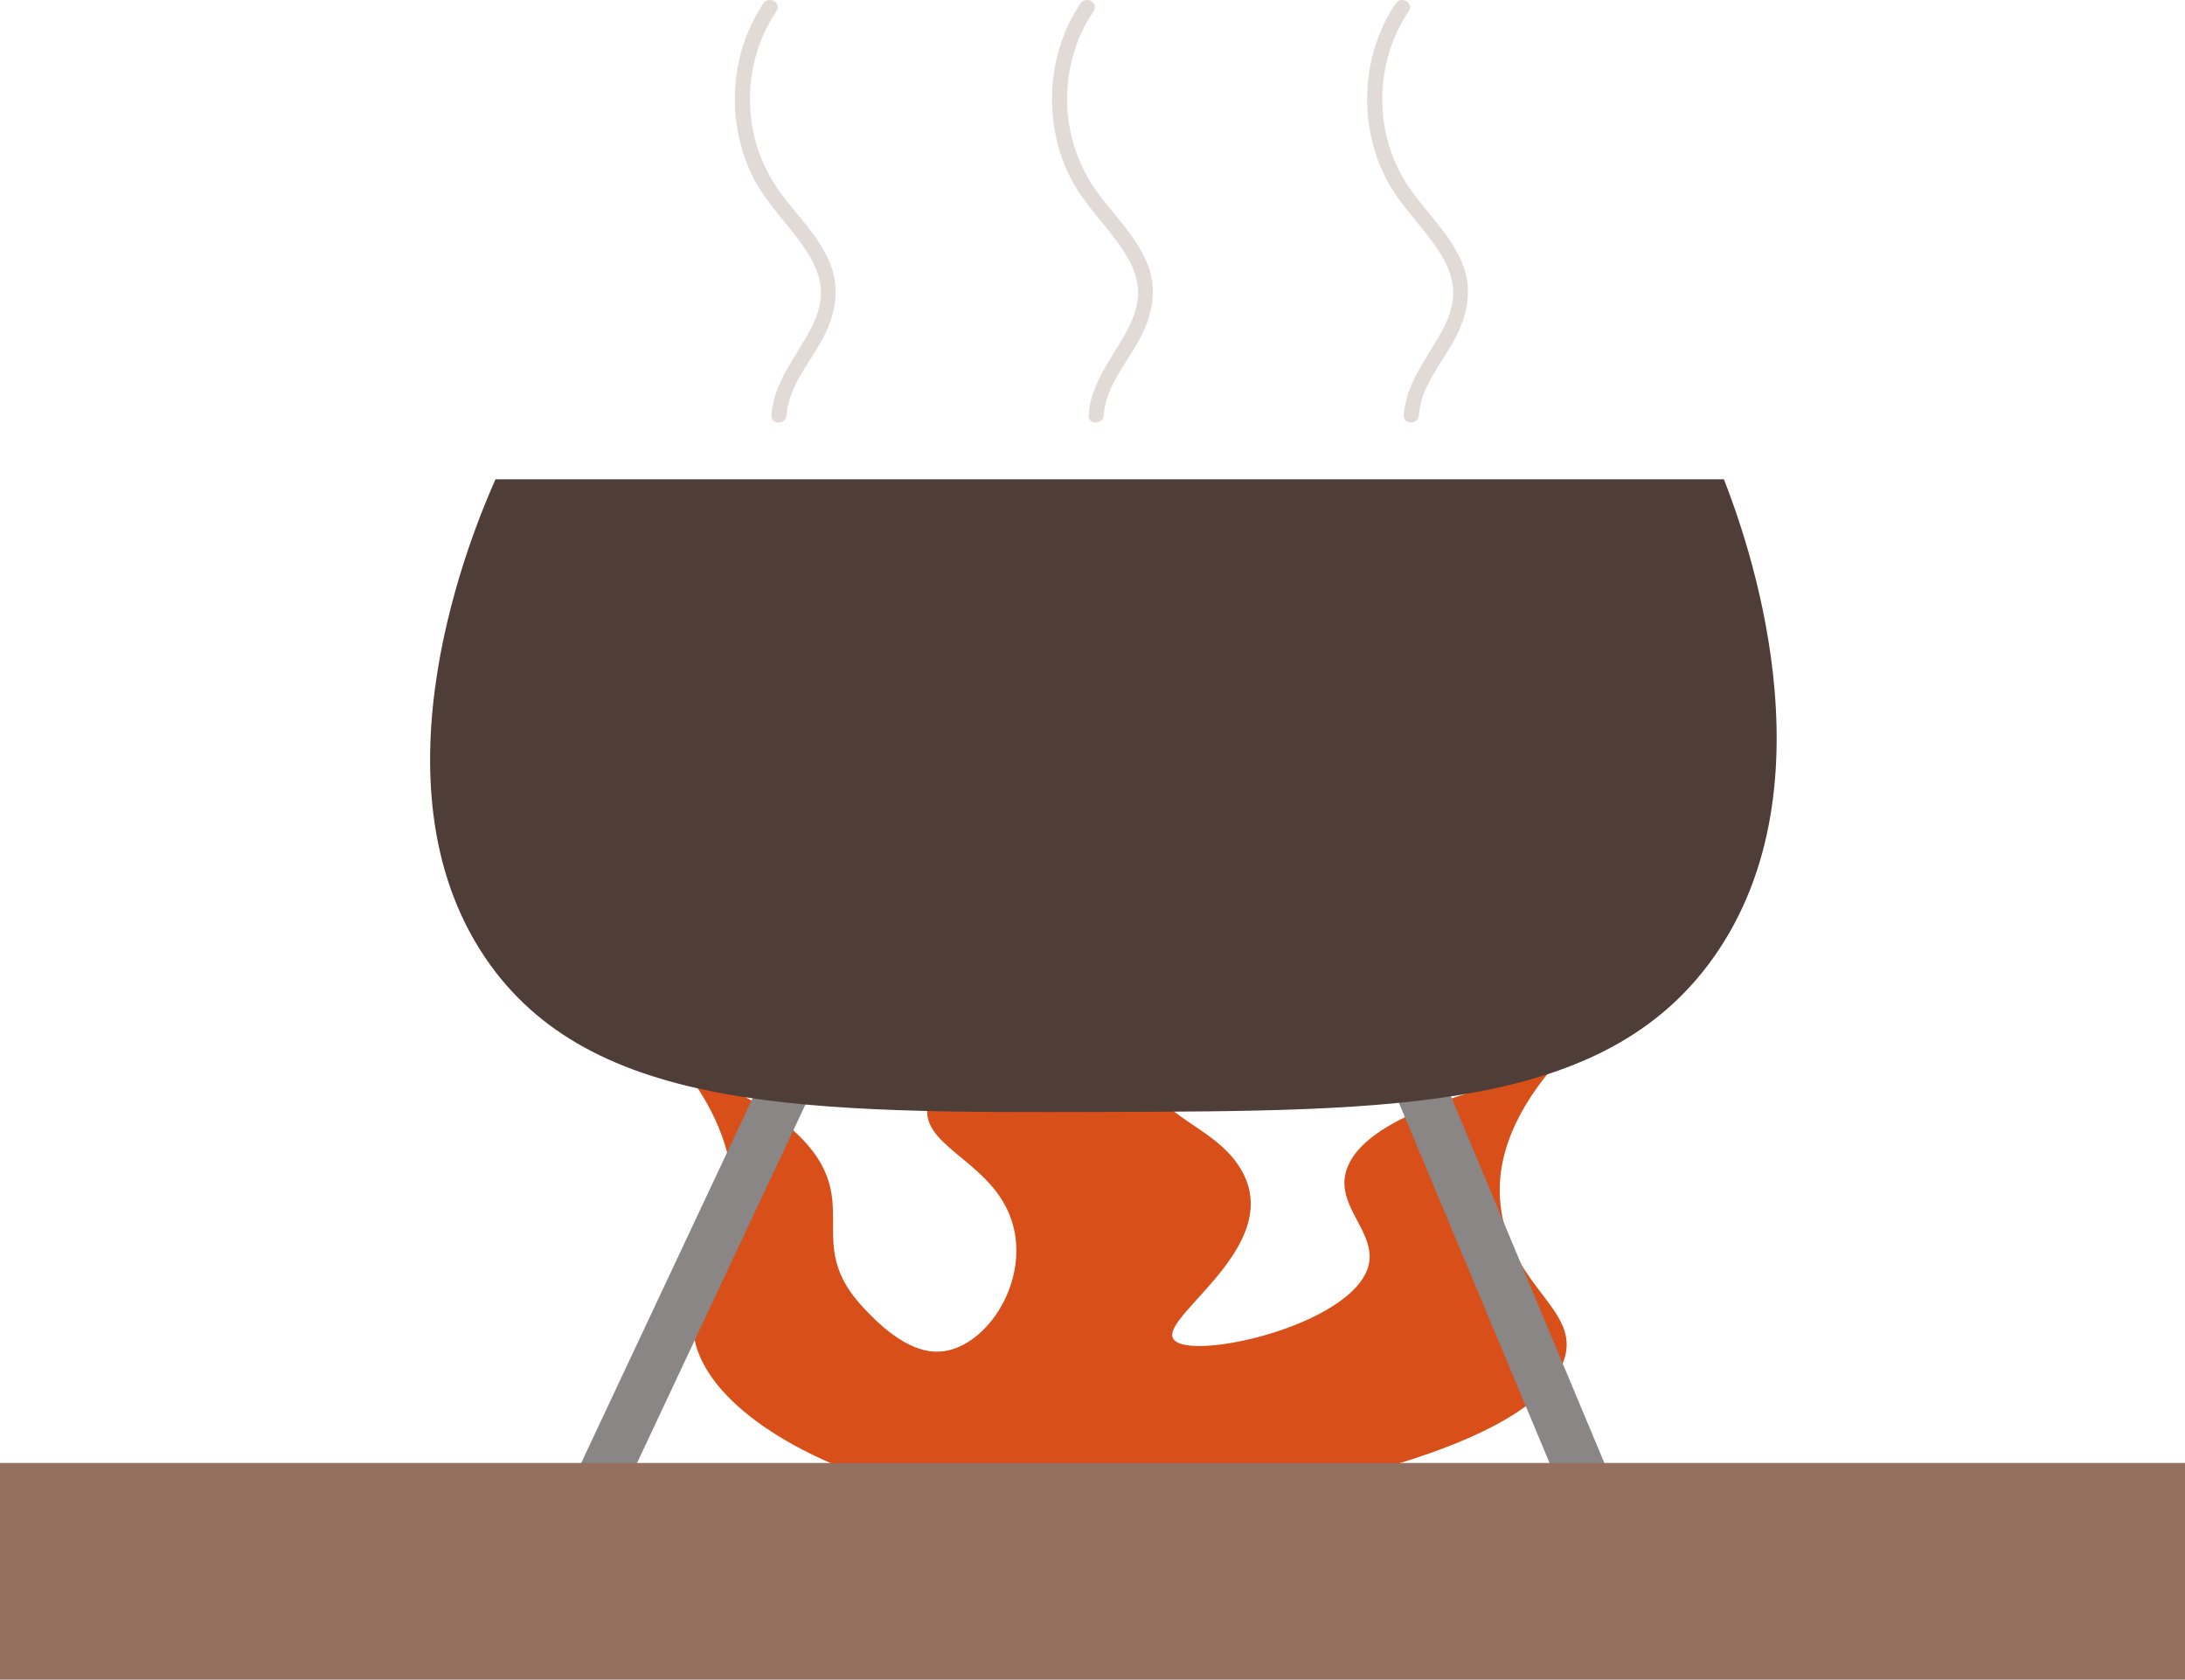
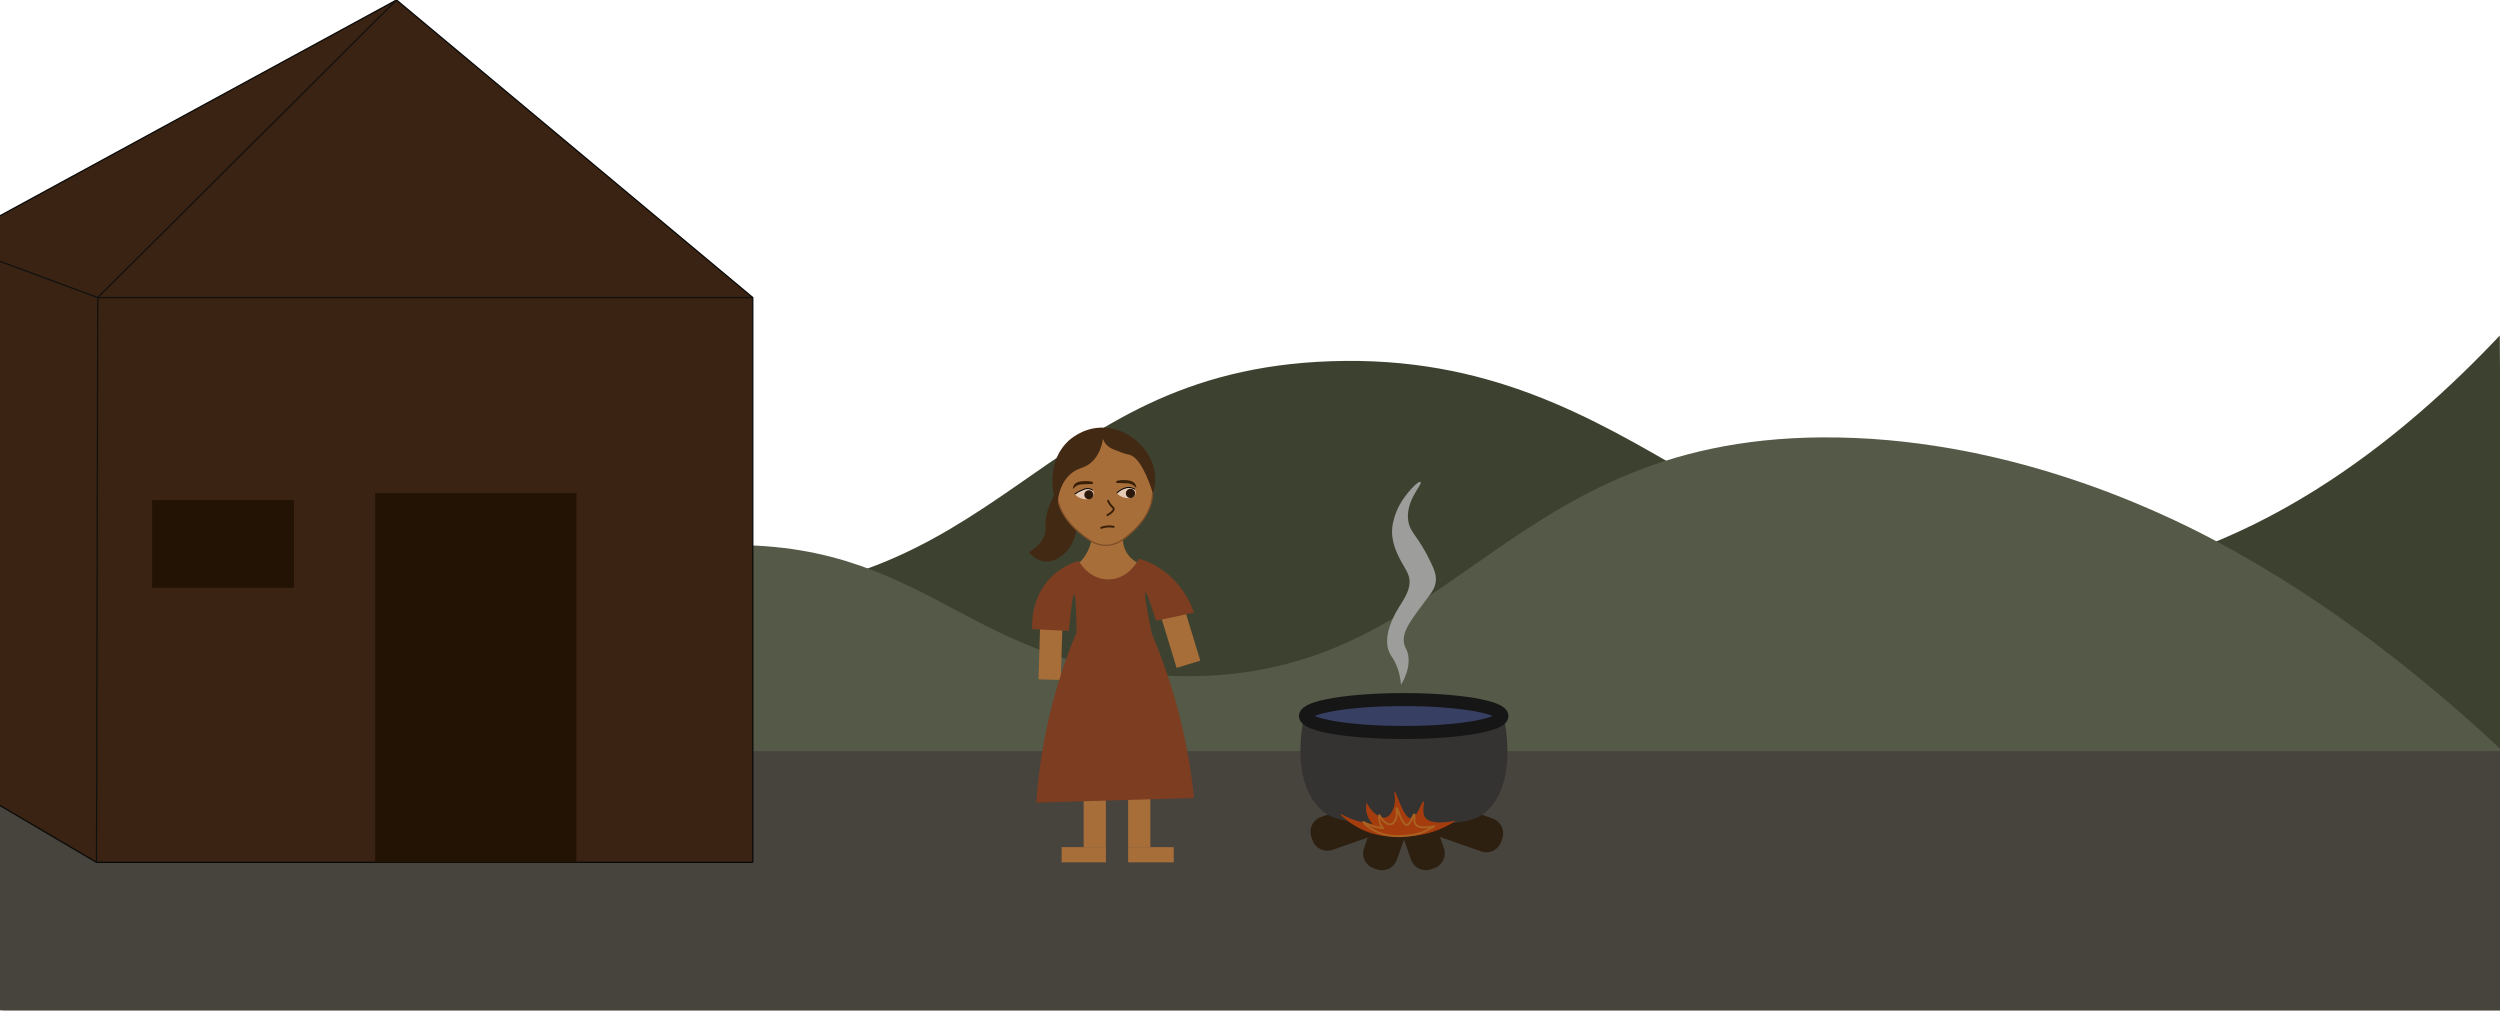
- <svg xmlns="http://www.w3.org/2000/svg" id="a" width="432.41" height="332.37" viewBox="0 0 432.41 332.37">
-   <path d="M184.71,296.08c-23.59-5.34-42.32-16.63-46.64-28.79-4-11.27,7.55-15.67,6.95-31.76-.39-10.41-5.61-18.85-9.92-24.32,18.52,7.46,25.17,14.62,27.79,19.85,4.88,9.75-2.24,16.82,7.94,27.66,2.37,2.52,8.47,9.03,15.04,8.74,8.81-.38,17.55-12.94,14.73-24.55-3.05-12.53-17.49-15.44-17.12-23.28.3-6.28,10.07-15.42,57.8-26.3-7.44,4.78-15.6,11.76-13.85,19.63,1.8,8.07,12.41,9.73,17.7,17.7,10.98,16.55-19.84,31.88-11.79,35.13,5.82,2.35,28.7-2.92,35.72-11.91,6.91-8.85-6.71-14.67-1.98-23.82,2.61-5.06,11.18-11.81,39.36-17.79-6.12,7.53-12.12,18.32-8.6,30.65,3.73,13.03,15.09,17.28,11.52,26.63-4.96,12.99-32.83,20.31-43.27,23.05-10.21,2.68-44.74,11.76-81.37,3.47Z" style="fill:#d84f19;" />
-   <line x1="117.07" y1="296.89" x2="173.89" y2="175.95" style="fill:none; stroke:#898685; stroke-miterlimit:10; stroke-width:10px;" />
-   <line x1="318.13" y1="303.97" x2="261.95" y2="169.65" style="fill:none; stroke:#898685; stroke-miterlimit:10; stroke-width:10px;" />
-   <rect y="289.49" width="432.41" height="42.88" style="fill:#93705f;" />
-   <path d="M339.1,189.47c-21.48,30.28-62.73,30.4-120.75,30.56-58.42.17-101.53.29-122.35-30.56-23.46-34.76-2.35-84.7,2.06-94.63h243.1c4.29,10.98,22.31,60.27-2.06,94.63Z" style="fill:#4f3d38;" />
-   <path d="M155.67,82.17c.36-5.46,4.22-9.93,6.79-14.51,2.77-4.93,4-10.25,1.76-15.66s-6.57-9.44-9.93-14.09c-3.5-4.83-5.51-10.53-5.83-16.49-.36-6.8,1.39-13.57,5.21-19.23,1.08-1.6-1.51-3.11-2.59-1.51-6.85,10.13-7.48,23.89-1.88,34.72,2.79,5.39,7.4,9.49,10.61,14.6,1.5,2.38,2.64,5.03,2.66,7.89.01,2.6-.9,5.06-2.1,7.34-2.91,5.52-7.27,10.44-7.7,16.94-.13,1.93,2.87,1.92,3,0h0Z" style="fill:#e2dad7;" />
-   <path d="M218.43,82.17c.36-5.46,4.22-9.93,6.79-14.51,2.77-4.93,4-10.25,1.76-15.66s-6.57-9.44-9.93-14.09-5.51-10.53-5.83-16.49c-.36-6.8,1.39-13.57,5.21-19.23,1.08-1.6-1.51-3.11-2.59-1.51-6.85,10.13-7.48,23.89-1.88,34.72,2.79,5.39,7.4,9.49,10.61,14.6,1.5,2.38,2.64,5.03,2.66,7.89.01,2.6-.9,5.06-2.1,7.34-2.91,5.52-7.27,10.44-7.7,16.94-.13,1.93,2.87,1.92,3,0h0Z" style="fill:#e2dad7;" />
-   <path d="M280.8,82.17c.36-5.46,4.22-9.93,6.79-14.51,2.77-4.93,4-10.25,1.76-15.66s-6.57-9.44-9.93-14.09c-3.5-4.83-5.51-10.53-5.83-16.49-.36-6.8,1.39-13.57,5.21-19.23,1.08-1.6-1.51-3.11-2.59-1.51-6.85,10.13-7.48,23.89-1.88,34.72,2.79,5.39,7.4,9.49,10.61,14.6,1.5,2.38,2.64,5.03,2.66,7.89.01,2.6-.9,5.06-2.1,7.34-2.91,5.52-7.27,10.44-7.7,16.94-.13,1.93,2.87,1.92,3,0h0Z" style="fill:#e2dad7;" />
+ <svg xmlns="http://www.w3.org/2000/svg" id="a" viewBox="0 0 1920 775.96">
+   <path d="M1022.19,277.41c240.96-8.21,317.55,187.36,548.68,170.23,156.94-11.63,276.65-113.3,348.97-189.96.77,128.23,1.55,256.47,2.32,384.7H2.16C.72,512.77-.72,383.15-2.16,253.53c36.44,27.65,88.91,63.68,156.29,97.86,33.8,17.15,199.57,101.25,366.2,106.48,252.51,7.93,272.29-172.64,501.86-180.46Z" style="fill:#3d4230;" />
+   <path d="M1399.21,335.92c138.57-.93,255.53,54.63,301.38,78.92,88.13,46.7,162.97,107.25,221.56,162.06v199.06H2.16C1.44,709.61.72,643.25,0,576.9c27.63,4.95,67.47,8.46,113.8,0,90.91-16.6,149.72-68.85,173.38-92.58,0,0,100.72-50.83,239.32-63.88,182.23-17.16,209.13,92.57,372.38,98.64,216.24,8.05,249.5-181.49,500.33-183.17Z" style="fill:#555947;" />
+   <rect x="0" y="576.9" width="1920" height="199.06" style="fill:#47433d;" />
+   <path d="M838.15,415.42c-.64,2.87-1.91,6.94-4.62,11.14-3.74,5.78-6.8,6.68-7.2,10.21-.62,5.55,4.62,10.05,9.85,12.03,5.86,2.22,12.38,2.67,18.5,1.28,3.99-.91,7.76-2.56,11.42-4.4,5.13-2.58,10.59-6.3,11.4-11.98-1.51-.41-7.79-2.32-11.91-8.73-4.39-6.83-3.13-13.81-2.84-15.23-8.2,1.9-16.39,3.8-24.59,5.69Z" style="fill:#a86e39;" />
+   <rect x="798.3" y="476.96" width="17.11" height="44.93" transform="translate(15.31 -23.93) rotate(1.72)" style="fill:#a86e39;" />
+   <rect x="895.29" y="456.97" width="19.02" height="54.37" transform="translate(-101.88 284.98) rotate(-16.96)" style="fill:#a86e39;" />
+   <rect x="832.25" y="603.79" width="17.06" height="46.83" style="fill:#a86e39;" />
+   <rect x="866.41" y="603.79" width="17.06" height="46.83" style="fill:#a86e39;" />
+   <path d="M820.75,374.71c-3.54-1.46-7.14.61-7.47.81-1.98,1.18-3.04,2.88-4.64,6.4-2.61,5.76-4.14,9.12-5.16,14.95-1.42,8.14.25,8.99-1.06,13.45-1.1,3.73-3.96,8.85-12.18,13.76.86,1.1,5.42,6.72,12.87,7.19,6.73.43,11.44-3.63,13.96-5.8,7.25-6.24,8.99-14.58,10.32-20.97.3-1.44,2.6-13.09-1.71-23.74-1.17-2.91-2.57-5.07-4.94-6.04Z" style="fill:#422913;" />
+   <path d="M885.28,378.4c-.36,16.59-13.01,27.75-17.08,31.33-4.24,3.74-10.23,9.02-18.73,9.1-7.56.07-13.07-4.01-17.19-7.16-4.77-3.64-21.62-16.5-20.73-36.41.81-18.09,16.08-37.93,37.18-37.77,22.32.17,36.94,22.6,36.54,40.9Z" style="fill:#a86e39; stroke:#7c4d27; stroke-miterlimit:10;" />
+   <path d="M812.1,387.74c.03-.75.1-1.85.27-3.17.2-1.5,1.46-14.59,11.45-21.82,4.96-3.59,8.83-3.16,13.69-7.1,6.56-5.32,8.81-13.4,9.7-19.29.38,4.14,4.12,7.21,7.97,8.78,5.45,2.22,8.2,3.27,11.81,4.02,4.71.98,11.11,7.14,18.56,29.76,1.13-3.81,2.56-10.54.9-18.34-3.73-17.6-21.4-32.57-40.72-32.18-14.48.29-24.01,9.1-25.54,10.56-12.74,12.15-12,28.87-11.84,32.62.31,6.99,2.2,12.57,3.76,16.17Z" style="fill:#422913;" />
+   <path d="M828.53,430.78c-3.15.86-21.01,6.11-30.46,25.45-5.44,11.14-5.56,21.79-5.3,26.91,9.38.49,18.76.98,28.13,1.47,1.81-19.84,3.13-28.32,4.07-28.28.95.04,1.61,8.81,1.86,29.26-7.49,17.82-15.33,40.06-21.37,66.31-5.56,24.17-8.3,46.08-9.57,64.53,40.38-1.2,80.76-2.4,121.15-3.6-1.86-18.15-5.14-38.9-10.78-61.47-6.23-24.93-13.99-46.62-21.69-64.75-4.26-20.83-5.91-31.4-4.95-31.7.82-.26,3.56,7.02,8.22,21.84,9.73-2.09,19.46-4.17,29.19-6.26-2.05-5.73-6.08-14.83-13.87-23.45-10.74-11.88-22.68-16.28-28.46-17.94-.5,1.03-7.18,14.29-21.04,15.76-9.99,1.07-19.75-4.41-25.14-14.07Z" style="fill:#7c3d21;" />
+   <rect x="815.32" y="650.61" width="34.01" height="11.67" style="fill:#a86e39;" />
+   <rect x="866.41" y="650.61" width="35.01" height="11.67" style="fill:#a86e39;" />
+   <path d="M828.51,372.34c1.16-.38,2.02-.37,4.24-.43,1.55-.04,3.85-.12,6.7-.27-.08-.51-.17-1.02-.25-1.53-2.61-.67-4.76-.7-6.15-.63-2.74.14-6.29.32-8.06,2.83-.86,1.21-1.01,2.55-1.03,3.36.87-1.11,2.34-2.61,4.55-3.33Z" style="fill:#381f07;" />
+   <path d="M868.18,371.57c-1.16-.38-2.02-.37-4.24-.43-1.55-.04-3.85-.12-6.7-.27.08-.51.17-1.02.25-1.53,2.61-.67,4.76-.7,6.15-.63,2.74.14,6.29.32,8.06,2.83.86,1.21,1.01,2.55,1.03,3.36-.87-1.11-2.34-2.61-4.55-3.33Z" style="fill:#381f07;" />
+   <path d="M825.53,379.63c1.14-1.06,3.19-2.69,6.18-3.56,1.97-.57,5.56-1.61,7.34.31,1.17,1.26,1.31,3.54.41,5.01-1.73,2.82-7.31,2.51-10.83.68-1.45-.76-2.46-1.72-3.1-2.44Z" style="fill:#e5cbb5;" />
+   <path d="M857.73,378.74c1.14-1.06,3.19-2.69,6.18-3.56,1.97-.57,5.56-1.61,7.34.31,1.17,1.26,1.31,3.54.41,5.01-1.73,2.82-7.31,2.51-10.83.68-1.45-.76-2.46-1.72-3.1-2.44Z" style="fill:#e5cbb5;" />
+   <circle cx="836.25" cy="380" r="3.47" transform="translate(274.29 1106.58) rotate(-76.72)" style="fill:#2d190b;" />
+   <circle cx="868.21" cy="378.92" r="3.55" style="fill:#2d190b;" />
+   <path d="M825.72,379.7c1.72-1.2,3.55-2.24,5.49-3.03,1.49-.61,3.14-1.24,4.78-1.06,1.03.12,2.01.52,2.87,1.09.4.27.78-.38.38-.65-1.46-.96-3.17-1.41-4.9-1.14-1.91.3-3.79,1.15-5.49,2.02-1.22.62-2.38,1.33-3.5,2.11-.39.27-.02.93.38.65h0Z" />
+   <path d="M858.16,378.88c1.24-1.29,2.7-2.34,4.34-3.06,1.76-.77,3.71-1.31,5.63-1.01,1.1.17,2.14.56,3.09,1.14.41.25.79-.4.38-.65-1.88-1.15-4.09-1.56-6.25-1.17-1.96.35-3.92,1.21-5.54,2.35-.78.55-1.51,1.18-2.18,1.87-.33.35.2.88.53.53h0Z" />
+   <path d="M845.92,406.09c2.93-1.06,6.08-1.35,9.14-.78.94.18,1.35-1.27.4-1.45-3.32-.62-6.76-.37-9.94.78-.9.33-.51,1.78.4,1.45h0Z" style="fill:#381f07;" />
+   <path d="M850.31,384.77c.64,1.59,1.52,3.06,2.7,4.3.42.44.92.82,1.32,1.28.12.14.15.23.22.34.11.2.02,0,.02.05,0,.05,0,.1,0,.16s-.04.23,0,.02c-.01.07-.03.14-.05.21-.06.22,0,.07-.11.28-.2.35-.39.6-.66.88-1.04,1.1-2.35,1.94-3.64,2.72-.82.5-.07,1.8.76,1.3,1.39-.85,2.82-1.77,3.94-2.96.6-.64,1.16-1.41,1.24-2.31.09-1.02-.59-1.7-1.28-2.34-1.31-1.22-2.35-2.67-3.02-4.33-.15-.38-.5-.64-.92-.52-.36.09-.67.55-.52.92h0Z" style="fill:#381f07;" />
+   <path d="M578.14,662.28H74.11c-37.47-22.07-74.94-44.15-112.41-66.22V186.56C75.97,124.37,190.25,62.19,304.52,0c91.21,76.18,182.41,152.36,273.62,228.54v433.75Z" style="fill:#3a2313; stroke:#0a0a09; stroke-miterlimit:10;" />
+   <path d="M304.52,0c-76.49,76.18-152.97,152.36-229.46,228.54" style="fill:none; stroke:#11110f; stroke-miterlimit:10;" />
+   <path d="M-38.3,186.56c37.79,13.99,75.58,27.99,113.37,41.98-.32,144.58-.64,289.16-.96,433.75" style="fill:none; stroke:#11110f; stroke-miterlimit:10;" />
+   <line x1="75.07" y1="228.54" x2="578.14" y2="228.54" style="fill:none; stroke:#11110f; stroke-miterlimit:10;" />
+   <rect x="288.19" y="378.6" width="154.52" height="283.69" style="fill:#231304;" />
+   <rect x="116.8" y="384.08" width="108.92" height="67.37" style="fill:#231304;" />
+   <rect x="1005.23" y="616.89" width="83.8" height="26.73" rx="12" ry="12" transform="translate(-149.54 381.88) rotate(-19.32)" style="fill:#2d2010;" />
+   <rect x="1071.84" y="618.03" width="83.8" height="26.73" rx="12" ry="12" transform="translate(1955.9 1595.68) rotate(-160.68)" style="fill:#2d2010;" />
+   <rect x="1028.12" y="614.27" width="83.8" height="26.73" rx="12" ry="12" transform="translate(123.76 1429.79) rotate(-70.68)" style="fill:#2d2010;" />
+   <rect x="1044.54" y="614.27" width="83.8" height="26.73" rx="12" ry="12" transform="translate(853.55 1860.53) rotate(-109.32)" style="fill:#2d2010;" />
+   <path d="M1154.71,549.91c1.18,5.21,11.42,53.29-14.36,74.24-10.97,8.92-28.18,8.73-62.61,8.37-33.97-.36-50.95-.53-61.81-9.57-25.24-21-15.6-67.34-14.36-72.97,16.26,5.99,41.02,12.95,71.78,13.6,35.61.75,64.01-7.28,81.35-13.67Z" style="fill:#353331;" />
+   <ellipse cx="1078.03" cy="549.91" rx="75.45" ry="12.63" style="fill:#373f63; stroke:#161616; stroke-miterlimit:10; stroke-width:10px;" />
+   <path d="M1053.42,639.97c-14.71-4.57-24.35-14.3-23.98-14.88.23-.37,4.48,2.76,12.28,5.17,4.96,1.53,9.3,2.13,12.38,2.39-1.07-1.12-2.37-2.77-3.38-5.01-2.18-4.84-1.6-9.36-1.23-11.27,4.34,8.32,10.83,12.67,15.14,11.27,3.19-1.03,4.84-5.09,5.39-6.44,2.75-6.75.13-13.19.9-13.44,1.38-.43,6.85,20.97,12.81,20.82,4.68-.12,7.94-13.51,9.54-13.03,1.22.36-1.75,7.72,1.16,12.09,3.52,5.3,14.26,4.5,23.8,2.62-4.8,3.16-11.95,7.09-21.29,9.6-8.17,2.2-14.69,2.41-19.44,2.53-7.51.2-15.05.39-24.1-2.42Z" style="fill:#a53c0e;" />
+   <path d="M1061.99,639.8c-3.44-1.09-6.7-2.69-9.68-4.72-.99-.68-1.95-1.4-2.86-2.19-.51-.44-1.06-1.28-1.63-1.61.03.02-.06-.11-.07-.11-.35-.16-.91.73-.74.93s.71.36.94.48c1.18.61,2.38,1.18,3.62,1.68,3.4,1.38,6.99,2.18,10.64,2.5.69.06.94-.84.53-1.28-2.33-2.51-3.26-5.93-2.64-9.28l-1.37.18c1.55,2.89,3.82,5.92,7.01,7.1,2.65.98,4.9-.31,6.23-2.67,1.64-2.94,1.67-6.02,1.29-9.27,0-.05,0-.3-.04-.37v-.07c0-.42-.35-.35-1.05.21,0,.04.06,0,.08.12.06.27.31.6.42.86.42.95.78,1.92,1.17,2.88.91,2.27,1.84,4.62,3.22,6.65.91,1.33,2.33,2.93,4.12,2.31,2.02-.7,3.09-3.4,3.91-5.17.24-.52.47-1.04.72-1.56.13-.27.6-.84.61-1.12,0-.23.52.01-.32-.24-.65-.19-.27-.14-.38.25-.17.61-.16,1.38-.22,2.01-.31,3.37.74,6.24,4.16,7.32,3.85,1.22,8.31.4,12.17-.35l-.58-1.37c-5.73,3.75-12.27,6.24-19.09,7.01s-13.75.83-20.18-1.12c-.93-.28-1.32,1.17-.4,1.45,6.66,2.02,14.09,1.97,20.96,1.13s13.61-3.34,19.47-7.17c.73-.48.26-1.53-.58-1.37-3.48.67-7.43,1.39-10.93.47-1.43-.37-2.74-1.11-3.26-2.57s-.28-3.06-.11-4.55c.08-.7.34-1.82-.39-2.29-.61-.39-1.17.05-1.54.52-1.25,1.64-1.76,3.83-2.86,5.58-.4.64-1.1,1.79-1.98,1.77-.73-.01-1.36-.84-1.76-1.36-1.39-1.83-2.28-4.08-3.14-6.19-.6-1.49-1.05-3.39-2.02-4.69-.35-.47-.97-.8-1.47-.3-.59.59-.12,1.95-.05,2.64.23,2.12.08,4.24-.78,6.22-.58,1.34-1.51,2.99-3.08,3.25-1.42.23-2.9-.65-3.96-1.49-1.75-1.39-3.04-3.25-4.08-5.2-.29-.54-1.25-.46-1.37.18-.72,3.9.31,7.81,3.03,10.74l.53-1.28c-3.38-.3-6.72-1.06-9.88-2.3-1.24-.49-2.44-1.06-3.62-1.67-.45-.23-1.07-.71-1.6-.69-1.61.06-.37,1.74.12,2.26,1.39,1.45,3.06,2.67,4.72,3.78,2.98,1.98,6.23,3.52,9.64,4.6.92.29,1.32-1.15.4-1.45Z" style="fill:#aa6221;" />
+   <path d="M1081.82,506.39c-.22-8.07-3.88-8.59-3.75-15.22.15-7.83,5.85-15.43,17.25-30.61,3.85-5.13,6.23-7.96,7.18-12.74,1.04-5.23-.95-10.15-3.02-14.58-10.2-21.88-16.24-23.41-17.87-32.72-2.76-15.85,11.46-28.92,9.36-30.36-1.8-1.23-11.31,8.95-16.03,17.5-4.02,7.28-5.27,14.67-5.38,15.25-.06.36-.1.64-.14.89-1.65,11.43,3.32,21.8,8.65,30.84,1.99,3.38,4.11,6.87,4.46,11.05.62,7.41-4.32,14.54-8.41,21.13-6.71,10.81-11.91,24.94-6.68,35.19,1.32,2.58,1.94,2.46,4.03,6.76,3.15,6.48,4.16,12.78,4.52,17.09,2.78-4.63,6.05-11.6,5.83-19.46Z" style="fill:#9d9e9b;" />
</svg>
